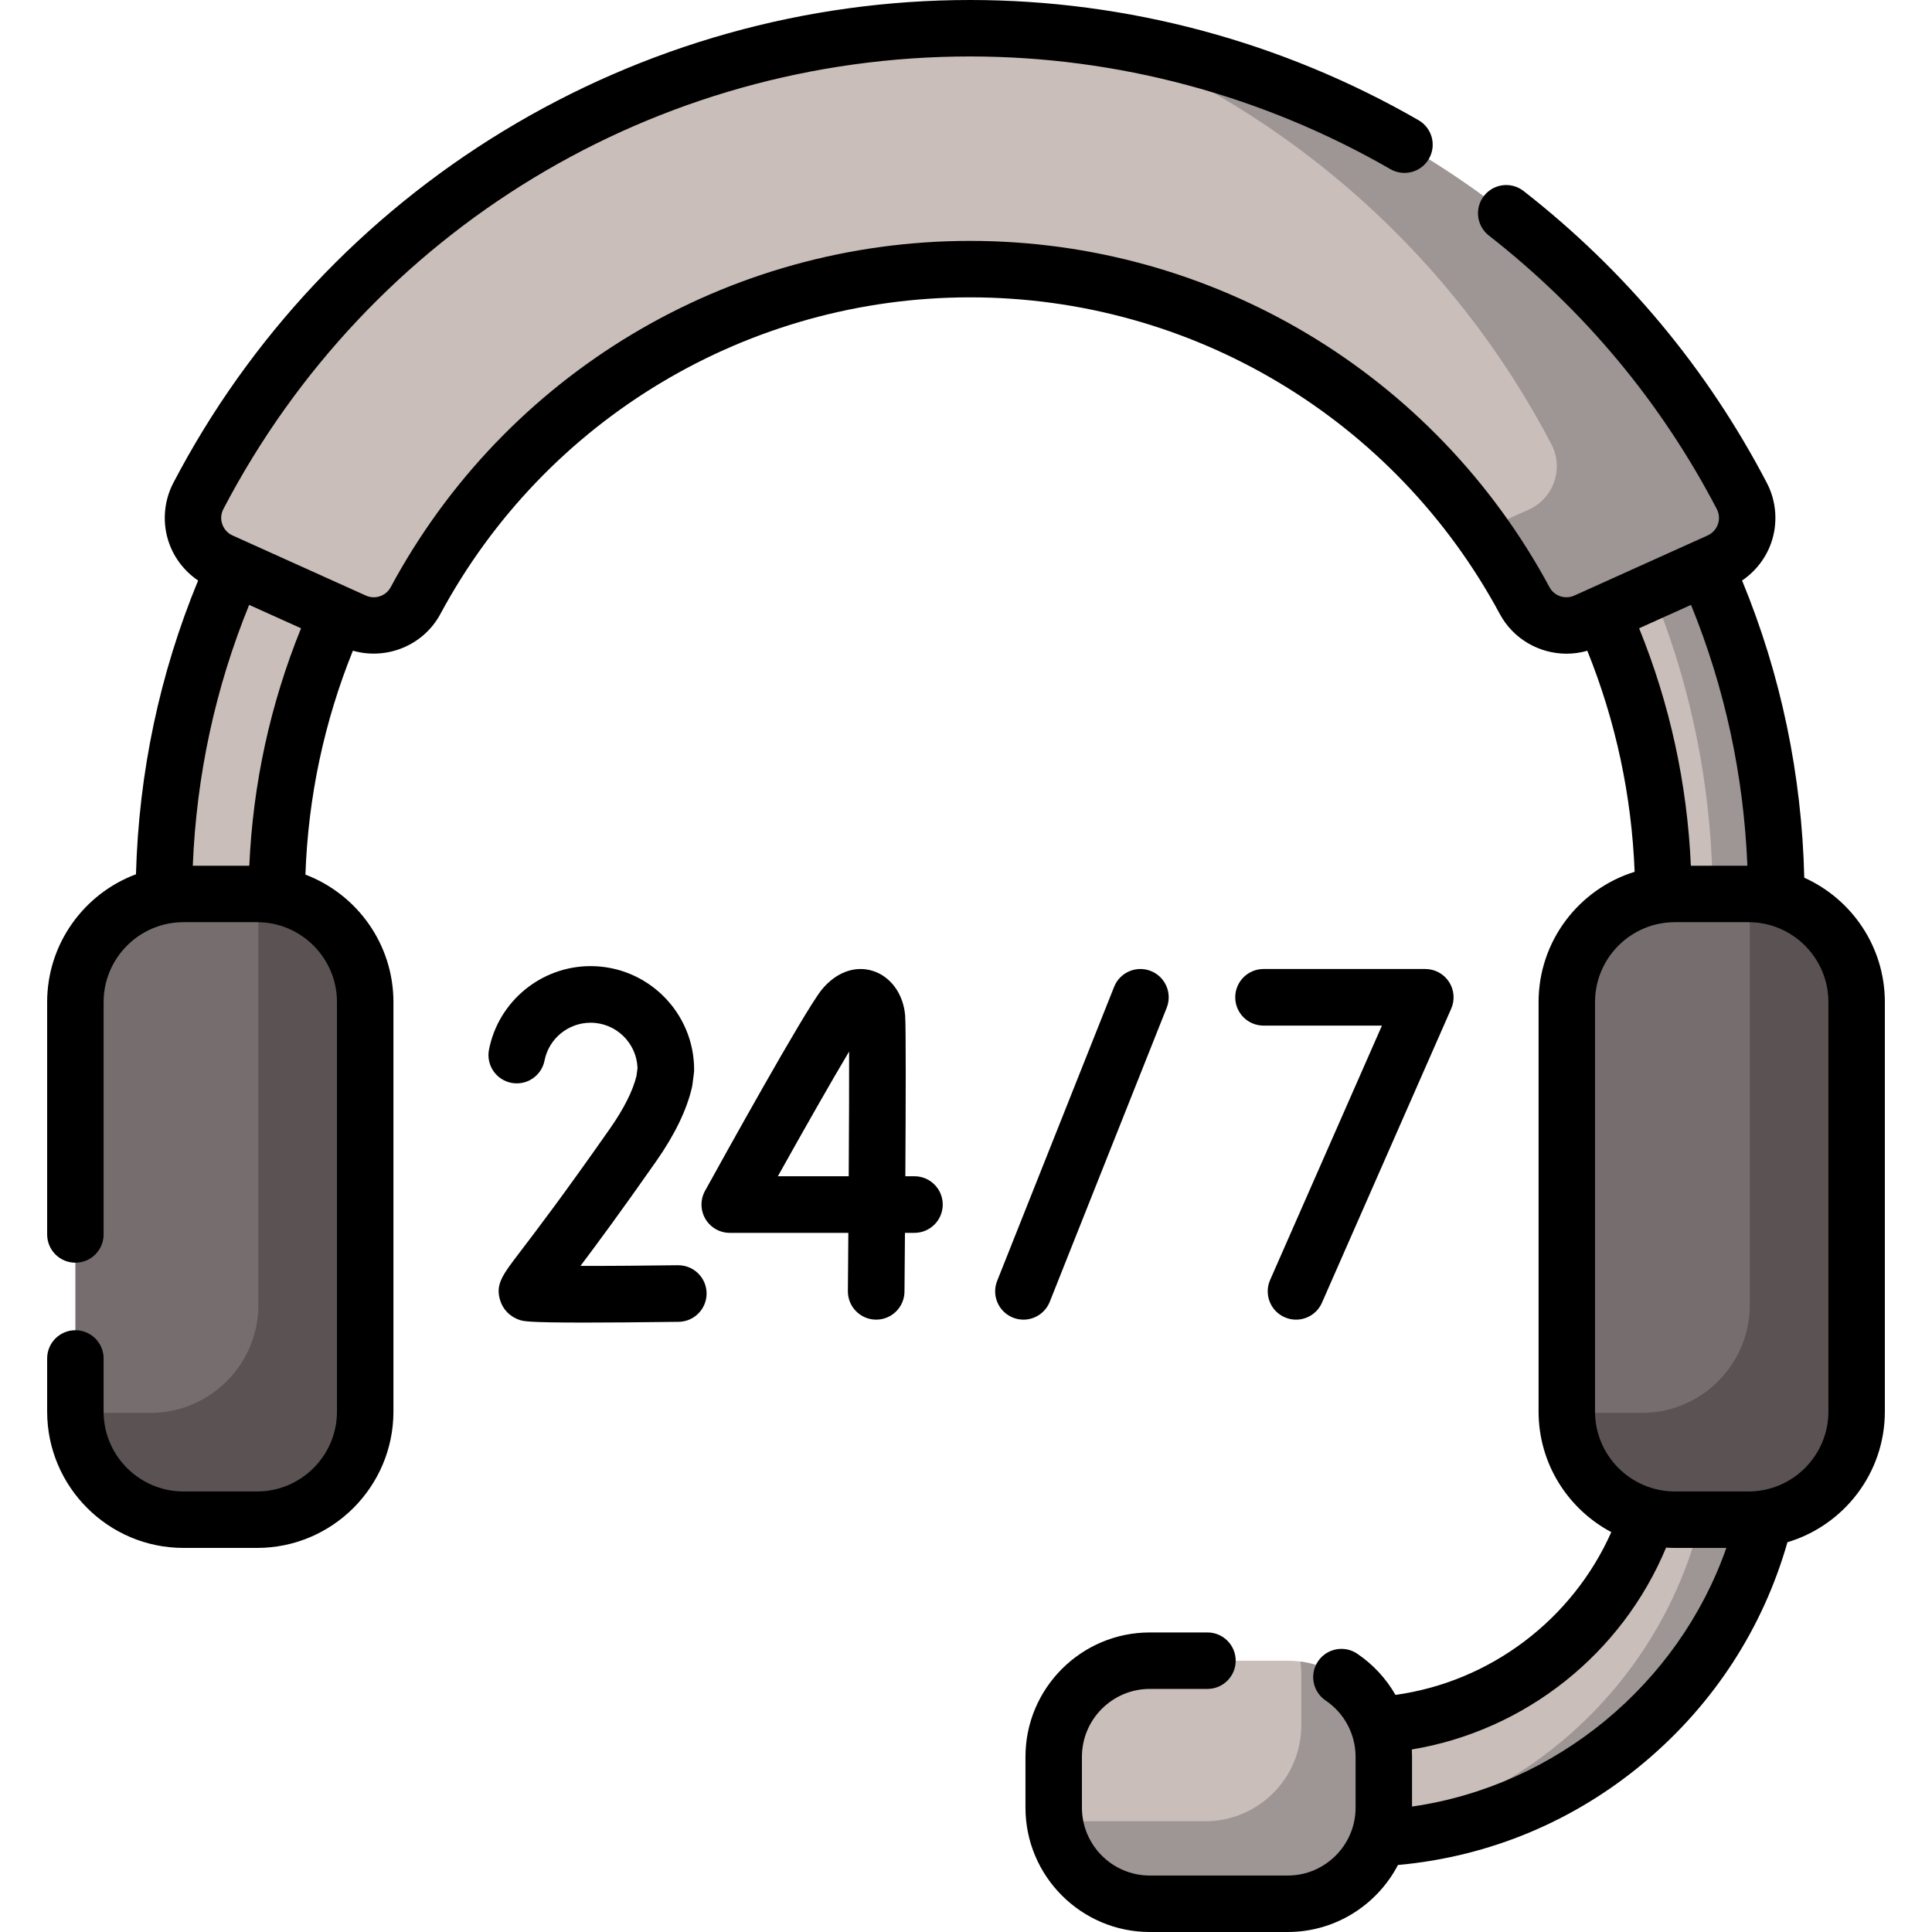
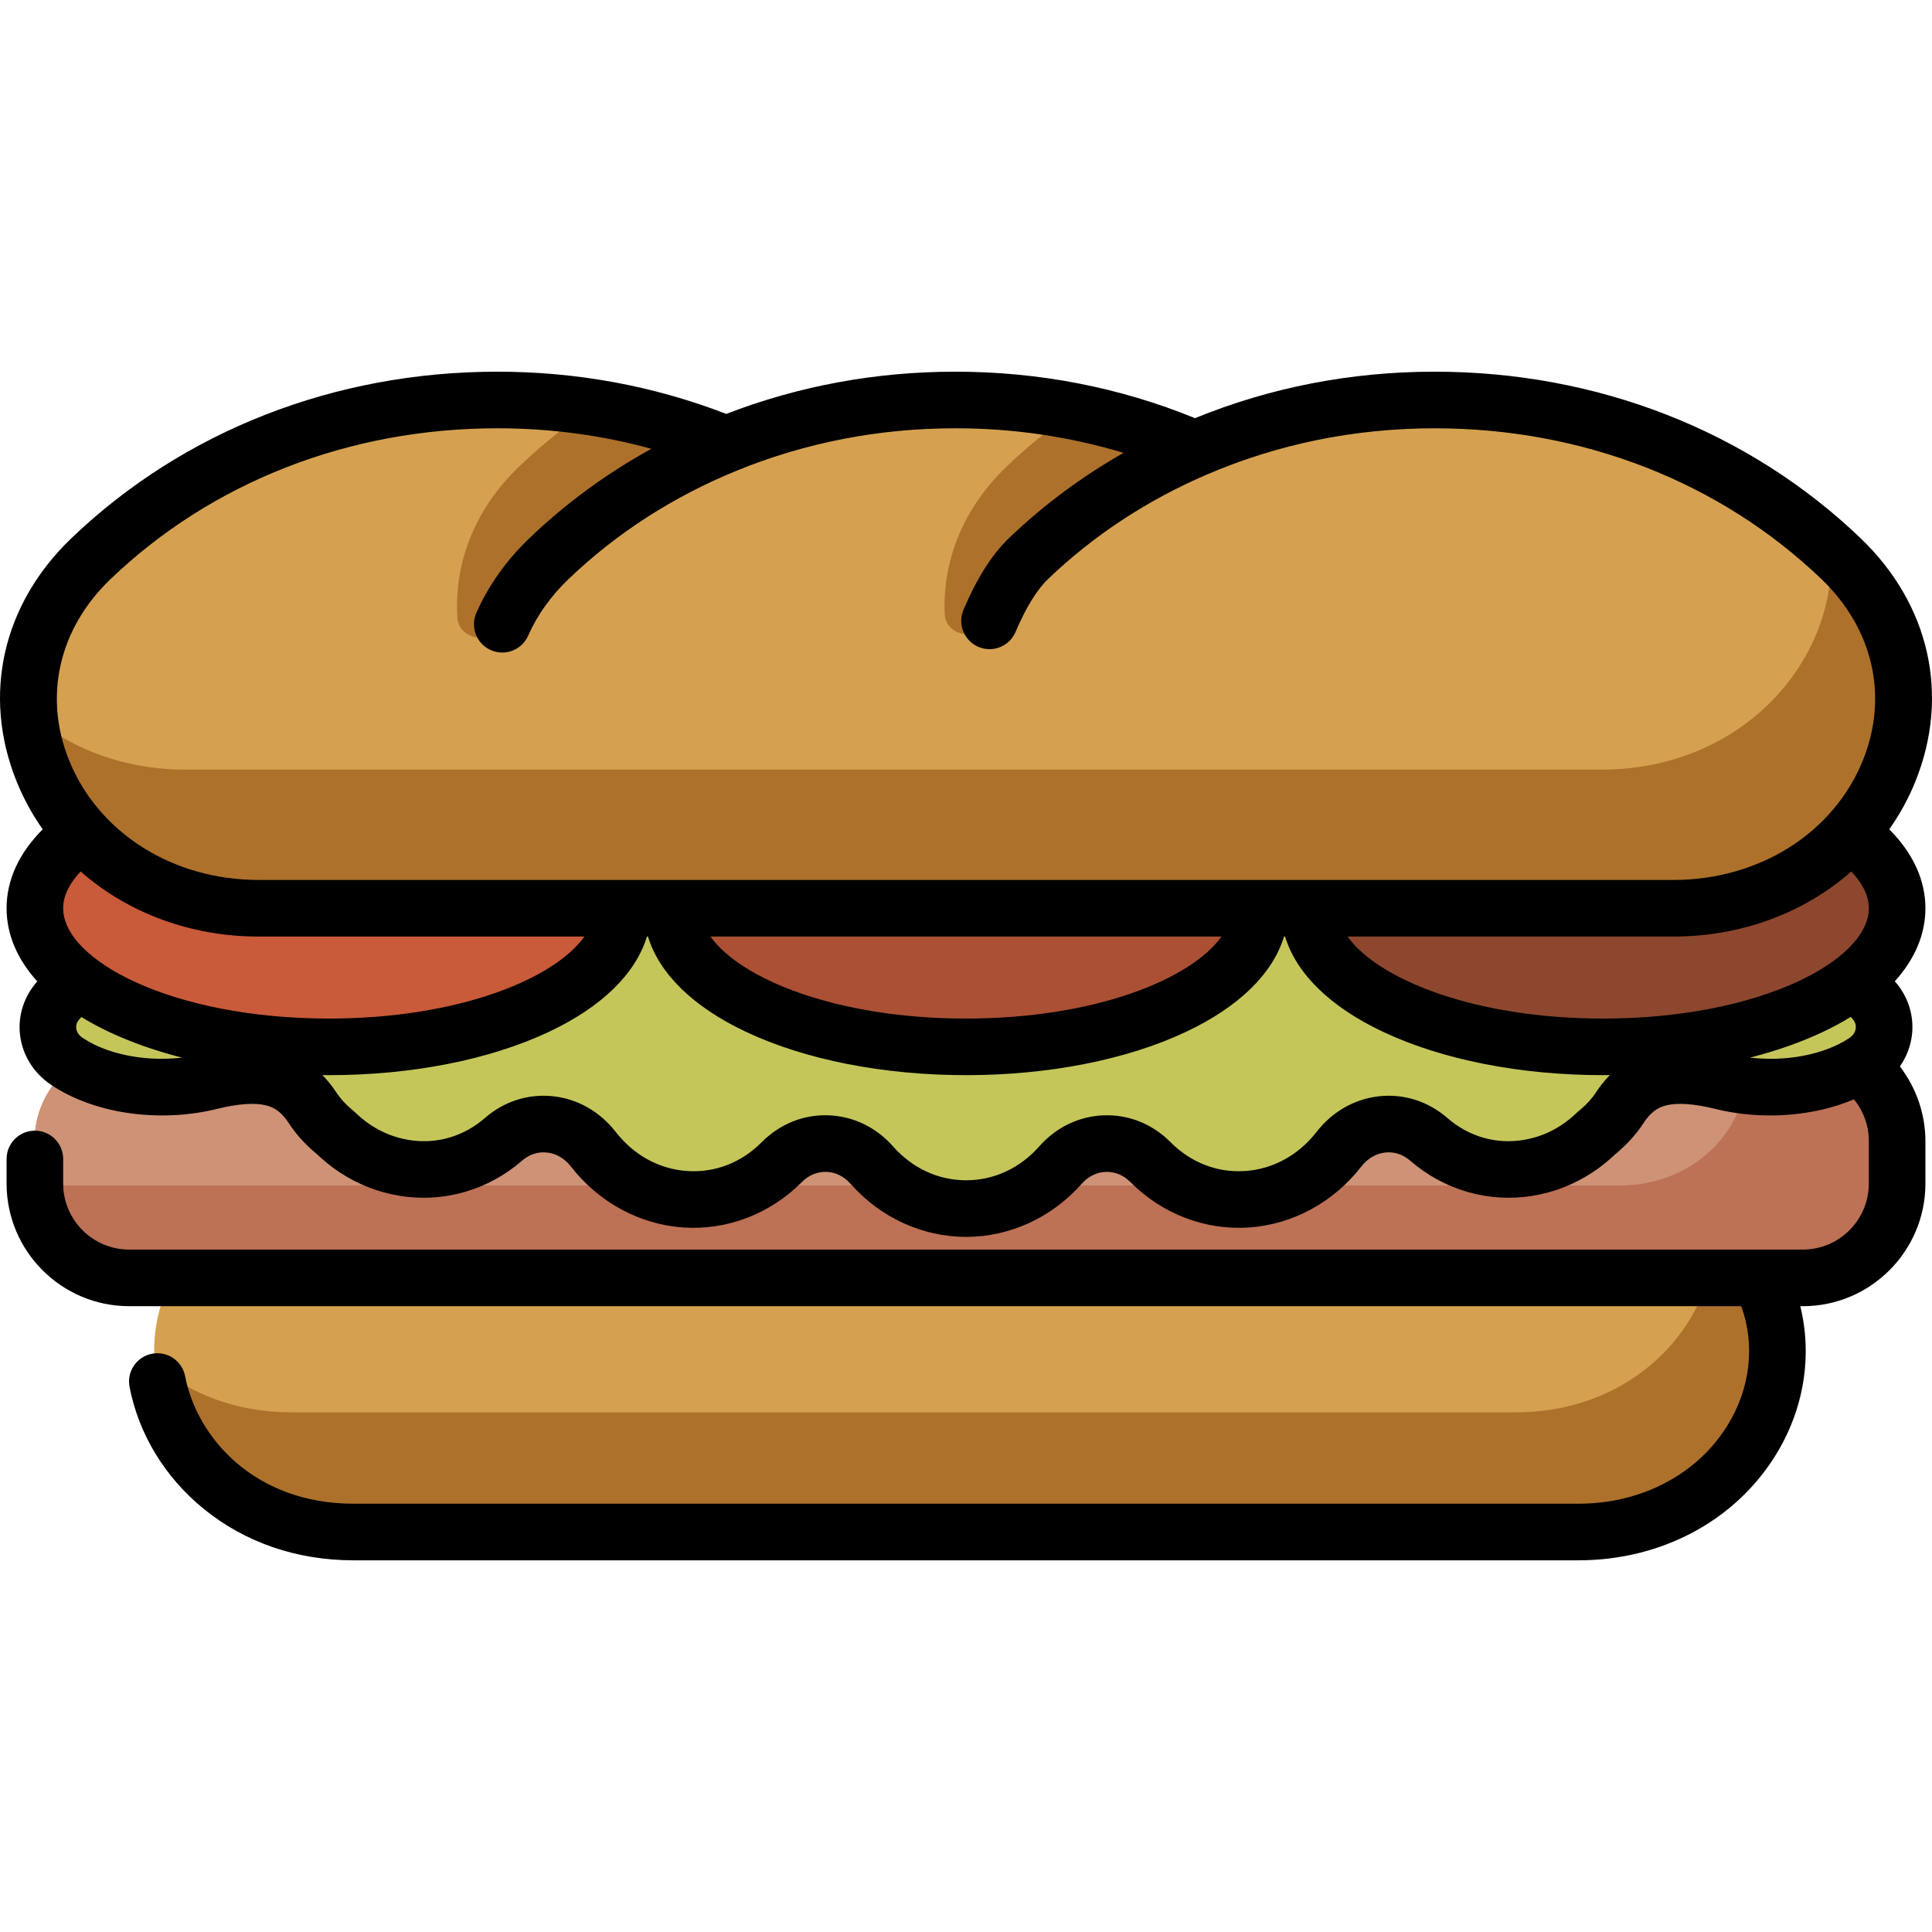
- <svg xmlns="http://www.w3.org/2000/svg" id="Capa_1" enable-background="new 0 0 512 512" height="512" viewBox="0 0 512 512" width="512">
+ <svg xmlns="http://www.w3.org/2000/svg" version="1.1" id="Capa_1" x="0px" y="0px" viewBox="0 0 512 512" style="enable-background:new 0 0 512 512;" xml:space="preserve">
+   <path style="fill:#D5A150;" d="M456.819,325.985c-23.412-22.363-56.531-36.311-93.247-36.311H148.428  c-36.716,0-69.835,13.948-93.247,36.311c-31.591,30.177-7.45,80.016,38.469,80.016h324.7  C464.269,406.001,488.41,356.162,456.819,325.985z" />
+   <path style="fill:#AD712C;" d="M456.819,325.985c-0.777-0.742-1.566-1.473-2.364-2.197c1.501,25.369-20.114,50.487-52.713,50.487  H292.187c-0.081,0-0.16-0.004-0.241-0.004c-0.081,0.001-0.16,0.004-0.241,0.004H186.598h-4.447H77.043  c-14.571,0-26.945-5.023-36.045-12.839c1.875,23.214,22.597,44.565,52.652,44.565h105.108h4.447h105.108  c0.081,0,0.16-0.004,0.241-0.004c0.081,0.001,0.16,0.004,0.241,0.004H418.35C464.269,406.001,488.41,356.162,456.819,325.985z" />
+   <path style="fill:#BD7155;" d="M477.832,277.43H34.168c-13.807,0-25,11.193-25,25v11.225c0,13.807,11.193,25,25,25h443.664  c13.807,0,25-11.193,25-25V302.43C502.832,288.622,491.639,277.43,477.832,277.43z" />
+   <path style="fill:#CE9276;" d="M9.168,302.429v11.225c0,0.171,0.01,0.34,0.013,0.51H429.45c18.422,0,33.356-13.706,33.356-30.612  c0-2.097-0.231-4.144-0.668-6.123H34.168C20.361,277.429,9.168,288.622,9.168,302.429z" />
+   <path style="fill:#C4C65A;" d="M392.632,222.328H119.439c-39.487,0-77.125,15.358-103.576,42.265l-0.109,0.111  c-4.859,4.943-3.971,12.663,1.907,16.564l0.132,0.088c4.351,2.927,10.334,5.174,17.061,6.162c6.724,0.996,14.075,0.749,20.941-0.963  c6.383-1.551,11.885-2.021,16.417-0.912c4.537,1.105,7.867,3.818,10.554,7.913c1.445,2.234,3.29,4.265,5.496,6.148  c0.264,0.232,0.582,0.474,0.817,0.691l0.674,0.632c0.454,0.415,0.916,0.816,1.387,1.204c0.941,0.775,1.915,1.504,2.917,2.159  c4.007,2.656,8.457,4.366,13.023,5.118c9.138,1.48,18.714-0.967,26.306-7.568c3.519-3.055,7.892-4.448,12.366-3.962  c4.473,0.492,8.526,2.818,11.452,6.573c6.317,8.13,15.235,12.641,24.364,13.264c9.13,0.628,18.444-2.64,25.588-9.828  c3.31-3.326,7.586-5.068,12.077-4.92c4.49,0.146,8.671,2.162,11.801,5.704c6.761,7.648,15.877,11.52,25.003,11.518  c9.126,0.002,18.241-3.87,25.001-11.517c3.131-3.543,7.311-5.559,11.802-5.705c4.49-0.148,8.767,1.594,12.075,4.919  c7.145,7.189,16.459,10.457,25.589,9.829c9.129-0.623,18.047-5.134,24.363-13.263c2.927-3.756,6.98-6.082,11.453-6.574  c4.473-0.486,8.846,0.907,12.364,3.961c7.595,6.602,17.17,9.049,26.309,7.568c4.566-0.752,9.016-2.462,13.023-5.118  c1.002-0.655,1.976-1.384,2.917-2.159c0.471-0.388,0.933-0.79,1.387-1.204l0.674-0.632c0.234-0.217,0.553-0.459,0.816-0.691  c2.205-1.882,4.051-3.914,5.495-6.147c2.688-4.096,6.018-6.809,10.555-7.914c4.532-1.108,10.034-0.639,16.415,0.912  c6.867,1.712,14.218,1.958,20.943,0.963c6.727-0.989,12.71-3.235,17.061-6.162l0,0c5.948-3.949,6.847-11.76,1.929-16.762l0,0  C469.757,237.686,432.119,222.328,392.632,222.328z" />
+   <ellipse style="fill:#C95A3A;" cx="87.11" cy="240.691" rx="77.947" ry="36.735" />
+   <ellipse style="fill:#AB5034;" cx="256" cy="240.691" rx="77.947" ry="36.735" />
+   <ellipse style="fill:#8D472E;" cx="424.88" cy="240.691" rx="77.947" ry="36.735" />
+   <path style="fill:#D5A150;" d="M487.954,148.045c-27.042-25.894-65.295-42.044-107.704-42.044c-22.741,0-44.285,4.649-63.548,12.949  c-19.263-8.3-40.807-12.949-63.548-12.949c-21.628,0-42.171,4.209-60.702,11.76c-18.531-7.551-39.074-11.76-60.702-11.76  c-42.409,0-80.662,16.15-107.704,42.044c-36.489,34.941-8.605,92.65,44.433,92.65h375.04  C496.559,240.695,524.443,182.987,487.954,148.045z" />
  <g>
-     <g>
-       <g>
-         <path d="m359.65 487.271c-8.263 0-14.962-6.699-14.962-14.962s6.699-14.962 14.962-14.962c44.759 0 81.175-36.415 81.175-81.176v-138.066c0-101.315-82.426-183.742-183.742-183.742s-183.742 82.427-183.742 183.742v122.882c0 8.263-6.699 14.962-14.962 14.962s-14.962-6.699-14.962-14.962v-122.882c0-57.072 22.225-110.729 62.581-151.085s94.013-62.582 151.085-62.582 110.729 22.225 151.085 62.582c40.356 40.356 62.582 94.013 62.582 151.085v138.066c0 61.261-49.84 111.1-111.1 111.1z" fill="#c9beb9" />
-       </g>
-     </g>
-     <g>
-       <g>
-         <path d="m408.168 87.02c-40.356-40.356-94.013-62.582-151.085-62.582-2.822 0-5.632.07-8.436.178 53.907 2.079 104.289 24.042 142.649 62.404 40.356 40.356 62.582 94.013 62.582 151.085v138.066c0 57.08-43.271 104.236-98.731 110.408 1.421.448 2.933.692 4.503.692 61.26 0 111.099-49.839 111.099-111.1v-138.066c.001-57.072-22.225-110.729-62.581-151.085z" fill="#9e9595" />
-       </g>
-     </g>
-     <g>
-       <path d="m341.181 504.519h-36.399c-14.107 0-25.543-11.436-25.543-25.543v-13.335c0-14.107 11.436-25.543 25.543-25.543h36.399c14.107 0 25.543 11.436 25.543 25.543v13.335c0 14.107-11.436 25.543-25.543 25.543z" fill="#c9beb9" />
-     </g>
-     <g>
-       <path d="m344.632 440.329c.147 1.109.231 2.238.231 3.387v13.463c0 14.072-11.407 25.479-25.479 25.479h-36.527c-1.149 0-2.278-.084-3.387-.231 1.657 12.47 12.325 22.092 25.248 22.092h36.527c14.072 0 25.479-11.407 25.479-25.479v-13.463c0-12.922-9.623-23.591-22.092-25.248z" fill="#9e9595" />
-     </g>
-     <g>
-       <g>
-         <path d="m93.886 164.653-35.326-15.927c-6.593-2.972-9.34-10.884-5.992-17.294 39.55-75.719 118.423-123.951 204.515-123.951 86.093 0 164.966 48.232 204.515 123.95 3.348 6.41.601 14.322-5.992 17.294l-35.327 15.927c-6.009 2.709-13.103.327-16.227-5.477-28.911-53.731-85.388-87.855-146.97-87.855-61.581 0-118.058 34.123-146.97 87.855-3.122 5.805-10.216 8.187-16.226 5.478z" fill="#c9beb9" />
-       </g>
-     </g>
-     <g>
-       <g>
-         <path d="m461.598 131.432c-34.179-65.436-97.728-110.337-169.924-121.327 50.696 20.165 93.536 57.995 119.469 107.643 3.348 6.41.601 14.321-5.992 17.294l-12.646 5.702c4.216 5.849 8.085 11.995 11.548 18.431 3.123 5.805 10.217 8.187 16.227 5.477l35.327-15.927c6.592-2.972 9.339-10.883 5.991-17.293z" fill="#9e9595" />
-       </g>
-     </g>
-     <g>
-       <path d="m68.055 402.734h-19.353c-15.865 0-28.726-12.861-28.726-28.726v-108.377c0-15.865 12.861-28.726 28.726-28.726h19.353c15.865 0 28.726 12.861 28.726 28.726v108.376c.001 15.866-12.861 28.727-28.726 28.727z" fill="#766e6e" />
-     </g>
-     <g>
-       <path d="m463.298 402.734h-19.353c-15.865 0-28.726-12.861-28.726-28.726v-108.377c0-15.865 12.861-28.726 28.726-28.726h19.353c15.865 0 28.726 12.861 28.726 28.726v108.376c0 15.866-12.861 28.727-28.726 28.727z" fill="#766e6e" />
-     </g>
-     <g>
-       <path d="m68.471 236.913c.001.115.009.228.009.344v108.521c0 15.825-12.829 28.654-28.654 28.654h-19.498c-.115 0-.229-.007-.344-.009.185 15.666 12.936 28.311 28.646 28.311h19.497c15.825 0 28.654-12.829 28.654-28.654v-108.52c.001-15.711-12.644-28.462-28.31-28.647z" fill="#5b5353" />
-     </g>
-     <g>
-       <path d="m463.714 236.913c.001.115.009.228.009.344v108.521c0 15.825-12.829 28.654-28.654 28.654h-19.497c-.115 0-.229-.007-.344-.009.185 15.666 12.935 28.311 28.646 28.311h19.497c15.825 0 28.654-12.829 28.654-28.654v-108.52c0-15.711-12.645-28.462-28.311-28.647z" fill="#5b5353" />
-     </g>
-     <g>
-       <path d="m478.151 232.598c-.658-27.339-6.185-53.784-16.479-78.753 3.56-2.418 6.311-5.934 7.732-10.043 1.796-5.195 1.368-10.967-1.176-15.834-15.797-30.245-37.484-56.268-64.456-77.344-3.255-2.543-7.957-1.968-10.502 1.289-2.543 3.256-1.967 7.958 1.289 10.502 25.28 19.753 45.604 44.139 60.408 72.482.654 1.251.759 2.677.296 4.015-.465 1.346-1.435 2.409-2.732 2.993l-35.325 15.928c-2.429 1.093-5.312.127-6.565-2.202-30.465-56.619-89.305-91.792-153.558-91.792s-123.093 35.173-153.558 91.792c-1.254 2.329-4.138 3.297-6.564 2.202l-35.327-15.929c-1.296-.583-2.266-1.646-2.731-2.991-.463-1.338-.358-2.766.296-4.017 38.641-73.978 114.465-119.934 197.884-119.934 38.979 0 77.494 10.326 111.381 29.862 3.579 2.059 8.154.834 10.218-2.745 2.063-3.58.834-8.154-2.745-10.218-36.156-20.844-77.256-31.861-118.854-31.861-43.528 0-86.267 11.988-123.595 34.669-37.201 22.602-67.475 54.865-87.551 93.299-2.543 4.869-2.971 10.64-1.174 15.836 1.422 4.11 4.174 7.625 7.735 10.043-10.18 24.693-15.709 50.826-16.465 77.846-13.731 5.125-23.537 18.37-23.537 33.866v61.589c0 4.132 3.349 7.481 7.481 7.481s7.481-3.349 7.481-7.481v-61.589c0-11.675 9.498-21.173 21.173-21.173h19.497c11.675 0 21.173 9.499 21.173 21.173v108.52c0 11.675-9.498 21.173-21.173 21.173h-19.498c-11.675 0-21.173-9.499-21.173-21.173v-14.076c0-4.132-3.349-7.481-7.481-7.481s-7.481 3.349-7.481 7.481v14.076c0 19.925 16.21 36.136 36.136 36.136h19.497c19.925 0 36.136-16.21 36.136-36.136v-108.52c0-15.415-9.705-28.598-23.323-33.781.72-20.51 4.946-40.418 12.579-59.337 8.913 2.558 18.684-1.36 23.183-9.721 27.852-51.763 81.643-83.919 140.382-83.919s112.53 32.155 140.382 83.919c3.584 6.661 10.516 10.516 17.693 10.516 1.833 0 3.682-.258 5.495-.778 7.536 18.684 11.745 38.335 12.539 58.578-14.727 4.566-25.455 18.315-25.455 34.523v108.52c0 13.838 7.823 25.878 19.274 31.947-10.303 23.16-32.01 39.642-57.196 43.141-2.468-4.297-5.899-8.052-10.138-10.917-3.423-2.313-8.074-1.412-10.387 2.012-2.313 3.423-1.412 8.073 2.012 10.387 4.972 3.359 7.94 8.939 7.94 14.928v13.463c0 9.924-8.073 17.998-17.998 17.998h-36.527c-9.924 0-17.998-8.073-17.998-17.998v-13.463c0-9.924 8.073-17.998 17.998-17.998h15.271c4.132 0 7.481-3.349 7.481-7.481s-3.349-7.481-7.481-7.481h-15.271c-18.174 0-32.96 14.786-32.96 32.96v13.463c0 18.174 14.786 32.96 32.96 32.96h36.527c12.692 0 23.724-7.216 29.229-17.757 24.232-2.195 46.845-11.632 65.573-27.444 18.231-15.391 31.178-35.407 37.64-58.093 14.912-4.451 25.818-18.286 25.818-34.627v-108.52c-.001-14.66-8.781-27.3-21.355-32.961zm-398.369-66.098c-8.147 20.079-12.746 41.186-13.714 62.924h-14.978c.975-23.968 5.985-47.158 14.939-69.124zm368.315 62.924c-.968-21.739-5.566-42.845-13.714-62.923l13.755-6.202c8.953 21.966 13.962 45.159 14.937 69.125zm-73.892 249.332v-13.179c0-.652-.022-1.302-.06-1.948 30.036-4.981 55.66-25.319 67.385-53.498.775.05 1.555.084 2.343.084h13.625c-12.709 36.237-45.245 63.084-83.293 68.541zm110.338-104.677c0 11.675-9.498 21.173-21.172 21.173h-19.498c-11.675 0-21.172-9.499-21.172-21.173v-108.52c0-11.675 9.498-21.173 21.172-21.173h19.498c11.675 0 21.172 9.499 21.172 21.173z" />
-       <g>
-         <g>
-           <path d="m271.225 349.72c-.923 0-1.86-.171-2.77-.533-3.85-1.53-5.729-5.892-4.197-9.74l30.992-77.922c1.531-3.849 5.894-5.73 9.74-4.197 3.85 1.53 5.729 5.892 4.197 9.74l-30.992 77.922c-1.169 2.939-3.989 4.73-6.97 4.73z" />
-         </g>
-       </g>
-       <g>
-         <g>
-           <path d="m343.459 349.72c-1.008 0-2.032-.204-3.015-.636-3.792-1.667-5.515-6.093-3.848-9.885l29.631-67.403h-31.377c-4.143 0-7.5-3.357-7.5-7.5s3.357-7.5 7.5-7.5h42.867c2.533 0 4.896 1.279 6.28 3.4s1.605 4.799.586 7.118l-34.254 77.922c-1.235 2.81-3.985 4.484-6.87 4.484z" />
-         </g>
-       </g>
-       <g>
-         <g>
-           <path d="m232.199 349.718c-.022 0-.044 0-.066 0-4.142-.036-7.471-3.423-7.435-7.564.041-4.709.082-9.965.122-15.434h-31.417c-2.653 0-5.109-1.402-6.458-3.687s-1.39-5.113-.108-7.437c4.381-7.94 26.461-47.831 30.937-53.321 3.737-4.583 8.773-6.45 13.479-4.994 4.759 1.474 8.141 6.103 8.615 11.792.234 2.807.168 23.627.055 42.646h2.414c4.142 0 7.5 3.357 7.5 7.5s-3.358 7.5-7.5 7.5h-2.514c-.052 7.021-.099 12.717-.124 15.563-.037 4.12-3.388 7.436-7.5 7.436zm-26.057-37.998h18.777c.075-12.813.124-25.174.104-33.056-4.498 7.54-11.633 20.066-18.881 33.056z" />
-         </g>
-       </g>
-       <g>
-         <g>
-           <path d="m154.757 350.497c-14.973 0-16.074-.367-17.081-.703-2.5-.833-4.367-2.722-5.124-5.182-1.305-4.241.518-6.627 5.389-13.005 3.962-5.188 11.339-14.847 23.698-32.506 3.671-5.244 6.039-9.941 7.041-13.969l.266-2.083c-.223-6.664-5.714-12.017-12.432-12.017-5.932 0-11.065 4.214-12.206 10.02-.799 4.064-4.741 6.707-8.805 5.914-4.064-.799-6.712-4.74-5.914-8.805 2.519-12.822 13.842-22.129 26.924-22.129 15.129 0 27.438 12.309 27.438 27.438 0 .317-.02.635-.061.949l-.385 3.015c-.032.251-.076.499-.133.745-1.387 5.981-4.565 12.55-9.446 19.522-9.208 13.155-15.698 21.946-20.092 27.777 7.379.024 16.89-.066 25.825-.179 4.146-.032 7.542 3.264 7.594 7.404.052 4.143-3.263 7.542-7.405 7.594-11.093.142-19.175.2-25.091.2z" />
-         </g>
-       </g>
-     </g>
+     <path style="fill:#AD712C;" d="M487.954,148.045c-0.897-0.859-1.809-1.706-2.73-2.543c1.733,29.375-23.233,58.458-60.886,58.458   h-126.54c-0.094,0-0.185-0.004-0.278-0.005c-0.094,0.001-0.184,0.005-0.278,0.005H175.838h-5.137H49.298   c-16.83,0-31.122-5.816-41.634-14.866c2.166,26.879,26.101,51.601,60.816,51.601h121.404h5.137h121.404   c0.094,0,0.185-0.004,0.278-0.005c0.093,0.001,0.184,0.005,0.278,0.005h126.54C496.559,240.695,524.443,182.987,487.954,148.045z" />
+     <path style="fill:#AD712C;" d="M311.683,116.895c-0.202-0.079-0.405-0.156-0.608-0.234c-3.235-1.246-6.528-2.393-9.876-3.432   c-0.173-0.054-0.347-0.106-0.521-0.159c-3.383-1.037-6.819-1.969-10.306-2.786c-0.157-0.037-0.315-0.072-0.472-0.108l-0.052-0.012   c-3.264-0.755-6.738-0.07-9.343,1.868c-4.813,3.581-9.375,7.428-13.652,11.524c-11.934,11.428-16.98,25.291-16.514,38.774   c0.075,0.143,0.141,0.288,0.215,0.432c-0.072-0.141-0.141-0.282-0.215-0.423c0.006,0.168,0.014,0.339,0.025,0.513   c0.376,6.012,9.484,7.296,11.87,1.677c2.609-6.145,6.042-12.396,10.312-16.484c12.54-12.008,27.494-21.916,44.153-29.094   C315.044,118.239,313.372,117.554,311.683,116.895z" />
+     <path style="fill:#AD712C;" d="M186.187,115.366c-0.065-0.023-0.131-0.047-0.196-0.07c-7.697-2.744-15.708-4.923-23.971-6.478   c-3.165-0.596-6.462,0.113-8.992,1.94c-5.45,3.937-10.588,8.214-15.374,12.798c-12.333,11.809-17.31,26.219-16.45,40.122   c0.374,6.04,9.388,7.37,11.865,1.754c2.707-6.137,6.786-12.029,12.381-17.386c13.246-12.684,29.188-23.022,46.985-30.277   C190.374,116.929,188.296,116.121,186.187,115.366z" />
  </g>
+   <path d="M500.675,219.779c2.78-3.94,5.129-8.218,6.967-12.796c9.151-22.793,3.703-46.851-14.572-64.355  c-29.708-28.456-69.788-44.127-112.857-44.127c-22.149,0-43.503,4.142-63.529,12.316c-20.027-8.175-41.382-12.316-63.53-12.316  c-21.061,0-41.459,3.764-60.683,11.191c-19.225-7.428-39.623-11.191-60.684-11.191c-43.069,0-83.15,15.671-112.858,44.127  C0.655,160.133-4.793,184.19,4.358,206.983c1.837,4.575,4.184,8.85,6.962,12.789c-6.285,6.295-9.576,13.438-9.576,20.923  c0,6.939,2.821,13.511,8.137,19.393c-3.453,3.854-5.125,8.889-4.597,13.954c0.567,5.436,3.593,10.347,8.289,13.466l0.105,0.07  c5.391,3.628,12.548,6.241,20.142,7.357c7.968,1.181,16.215,0.798,23.803-1.094c5.526-1.343,9.854-1.65,12.868-0.913  c2.458,0.599,4.268,2.017,6.029,4.701c1.783,2.755,4.099,5.361,6.887,7.747c0.167,0.146,0.346,0.293,0.522,0.438l0.812,0.745  c0.547,0.5,1.103,0.983,1.681,1.461c1.197,0.984,2.4,1.874,3.539,2.619c4.849,3.215,10.213,5.323,15.962,6.27  c11.631,1.888,23.444-1.51,32.412-9.309c1.933-1.68,4.22-2.436,6.627-2.17c2.469,0.271,4.666,1.561,6.347,3.72  c7.356,9.471,18.206,15.355,29.763,16.145c11.575,0.79,23.03-3.585,31.41-12.021c1.845-1.854,4.087-2.782,6.514-2.714  c2.437,0.079,4.659,1.178,6.424,3.175c7.892,8.932,19.05,14.053,30.612,14.052c0.002,0,0.003,0,0.005,0  c11.56,0,22.716-5.121,30.607-14.051c1.766-1.998,3.988-3.097,6.427-3.176c2.42-0.067,4.668,0.858,6.508,2.711  c8.385,8.439,19.854,12.822,31.41,12.024c11.56-0.789,22.409-6.673,29.76-16.136c1.689-2.168,3.886-3.457,6.343-3.728  c2.403-0.261,4.702,0.487,6.634,2.165c8.972,7.802,20.784,11.197,32.438,9.309c5.73-0.944,11.093-3.052,15.904-6.241  c1.179-0.771,2.383-1.661,3.586-2.652c0.569-0.47,1.129-0.956,1.737-1.514l0.753-0.689c0.175-0.144,0.35-0.289,0.515-0.433  c2.787-2.385,5.104-4.992,6.858-7.706c1.789-2.726,3.6-4.144,6.067-4.744c3.006-0.736,7.332-0.429,12.815,0.904  c7.633,1.902,15.881,2.286,23.84,1.105c4.625-0.679,9.079-1.919,13.069-3.593c2.542,3.089,3.95,6.958,3.95,11.086v11.225  c0,9.649-7.848,17.5-17.495,17.5H34.235c-9.647,0-17.495-7.851-17.495-17.5v-6.513c0-4.143-3.356-7.5-7.498-7.5  s-7.498,3.357-7.498,7.5v6.513c0,17.921,14.575,32.5,32.49,32.5h427.218c3.71,10.208,2.444,21.75-3.643,31.586  c-8.045,13-22.815,20.761-39.51,20.761h-324.6c-26.222,0-41.521-17.518-44.639-33.794c-0.78-4.068-4.71-6.728-8.776-5.954  c-4.066,0.78-6.731,4.71-5.952,8.778c2.395,12.499,9.379,23.986,19.665,32.347c10.966,8.912,24.696,13.623,39.702,13.623H418.3  c21.924,0,41.46-10.417,52.26-27.865c7.546-12.194,9.765-26.341,6.536-39.481h0.669c17.915,0,32.49-14.579,32.49-32.5v-11.225  c0-7.216-2.448-14.186-6.767-19.816c1.777-2.535,2.901-5.471,3.226-8.579c0.528-5.069-1.129-10.111-4.564-13.982  c5.295-5.873,8.105-12.432,8.105-19.357C510.255,233.223,506.954,226.075,500.675,219.779z M424.834,269.93  c-34.052,0-59.621-10.373-67.709-21.734h86.339c18.125,0,34.779-6.348,47.165-17.244c2.512,2.67,4.631,6.022,4.631,9.744  C495.26,254.522,466.337,269.93,424.834,269.93z M16.74,240.695c0-3.707,2.09-7.048,4.63-9.745  c12.386,10.896,29.041,17.245,47.166,17.245h86.339c-8.088,11.361-33.657,21.734-67.709,21.734  C45.663,269.93,16.74,254.522,16.74,240.695z M29.302,153.462c26.903-25.77,63.299-39.961,102.486-39.961  c14,0,27.669,1.825,40.829,5.43c-11.842,6.52-22.664,14.449-32.319,23.697c-6.124,5.866-10.851,12.521-14.051,19.777  c-1.671,3.79,0.046,8.217,3.835,9.889c0.984,0.435,2.011,0.64,3.022,0.64c2.88,0,5.627-1.67,6.864-4.476  c2.403-5.45,6.004-10.495,10.703-14.996c12.733-12.196,27.744-21.869,44.615-28.748c0.006-0.002,0.011-0.006,0.017-0.008  c18.242-7.436,37.706-11.205,57.853-11.205c15.365,0,30.298,2.193,44.59,6.513c-11.098,6.317-21.274,13.884-30.387,22.614  c-4.442,4.254-8.488,10.636-12.026,18.97c-1.619,3.813,0.159,8.216,3.97,9.835c0.957,0.406,1.95,0.599,2.928,0.599  c2.917,0,5.692-1.715,6.904-4.57c2.699-6.359,5.671-11.2,8.594-13.999c12.03-11.524,26.134-20.818,41.919-27.622  c0.001-0.001,0.003-0.001,0.003-0.001c18.995-8.187,39.37-12.337,60.563-12.337c39.186,0,75.583,14.191,102.486,39.961  c13.69,13.113,17.813,31.031,11.028,47.932c-7.755,19.318-27.485,31.802-50.262,31.802H68.536  c-22.777,0-42.507-12.483-50.262-31.802C11.489,184.493,15.611,166.575,29.302,153.462z M323.71,248.195  c-8.088,11.361-33.657,21.734-67.71,21.734s-59.622-10.373-67.71-21.734L323.71,248.195L323.71,248.195z M36.01,280.097  c-5.432-0.799-10.389-2.562-13.986-4.981l-0.144-0.096c-0.981-0.652-1.579-1.552-1.68-2.533c-0.066-0.633,0.049-1.585,0.952-2.504  l0.109-0.11c0.111-0.112,0.21-0.231,0.312-0.349c2.26,1.378,4.679,2.697,7.296,3.931c5.838,2.752,12.37,5.042,19.396,6.836  C44.22,280.741,40.019,280.69,36.01,280.097z M422.956,289.482c-1.014,1.568-2.343,3.046-4.065,4.515  c-0.014,0.012-0.072,0.063-0.086,0.075l-0.174,0.144c-0.283,0.233-0.559,0.467-0.813,0.703l-0.613,0.575  c-0.358,0.328-0.724,0.645-1.089,0.945c-0.773,0.638-1.532,1.2-2.291,1.697c-3.071,2.036-6.469,3.371-10.076,3.966  c-7.33,1.187-14.498-0.881-20.185-5.828c-5.092-4.423-11.513-6.461-18.097-5.753c-6.494,0.715-12.369,4.061-16.549,9.428  c-4.808,6.188-11.537,9.876-18.95,10.382c-7.333,0.501-14.356-2.205-19.751-7.636c-4.785-4.813-11.042-7.343-17.632-7.127  c-6.571,0.215-12.669,3.139-17.172,8.233c-5.121,5.795-12,8.985-19.374,8.985c-0.001,0-0.002,0-0.003,0  c-7.374,0.001-14.255-3.19-19.377-8.985c-4.502-5.095-10.599-8.019-17.169-8.233c-6.591-0.229-12.85,2.315-17.638,7.13  c-5.392,5.427-12.398,8.142-19.751,7.633c-7.411-0.506-14.139-4.193-18.952-10.391c-4.174-5.359-10.049-8.704-16.555-9.42  c-6.564-0.712-12.992,1.33-18.09,5.758c-5.685,4.943-12.849,7.014-20.161,5.828c-3.626-0.598-7.022-1.933-10.133-3.994  c-0.721-0.473-1.481-1.036-2.247-1.666c-0.374-0.309-0.741-0.628-1.032-0.893l-0.711-0.667c-0.228-0.212-0.5-0.44-0.778-0.669  l-0.172-0.142c-0.029-0.026-0.059-0.052-0.089-0.078c-1.722-1.471-3.053-2.948-4.094-4.558c-1.113-1.697-2.34-3.194-3.654-4.531  c0.578,0.006,1.153,0.02,1.733,0.02c21.896,0,42.599-4.075,58.296-11.476c14.021-6.609,22.977-15.399,25.985-25.259h0.271  c3.008,9.86,11.964,18.65,25.985,25.259c15.697,7.4,36.401,11.476,58.297,11.476s42.599-4.075,58.297-11.476  c14.021-6.609,22.977-15.399,25.985-25.259h0.271c3.008,9.86,11.964,18.65,25.985,25.259c15.696,7.4,36.4,11.476,58.296,11.476  c0.598,0,1.191-0.015,1.787-0.021C425.315,286.249,424.089,287.756,422.956,289.482z M476.053,280.098  c-4.015,0.595-8.226,0.644-12.294,0.186c7.017-1.793,13.541-4.081,19.372-6.83c2.636-1.242,5.07-2.57,7.343-3.959  c0.104,0.12,0.204,0.241,0.316,0.356c0.96,0.977,1.079,1.969,1.01,2.629c-0.106,1.02-0.724,1.952-1.777,2.651  c-0.377,0.254-0.777,0.496-1.184,0.735c-0.018,0.01-0.034,0.021-0.052,0.032C485.346,277.908,480.893,279.386,476.053,280.098z" />
+   <g>
+ </g>
+   <g>
+ </g>
+   <g>
+ </g>
+   <g>
+ </g>
+   <g>
+ </g>
+   <g>
+ </g>
+   <g>
+ </g>
+   <g>
+ </g>
+   <g>
+ </g>
+   <g>
+ </g>
+   <g>
+ </g>
+   <g>
+ </g>
+   <g>
+ </g>
+   <g>
+ </g>
+   <g>
+ </g>
</svg>
